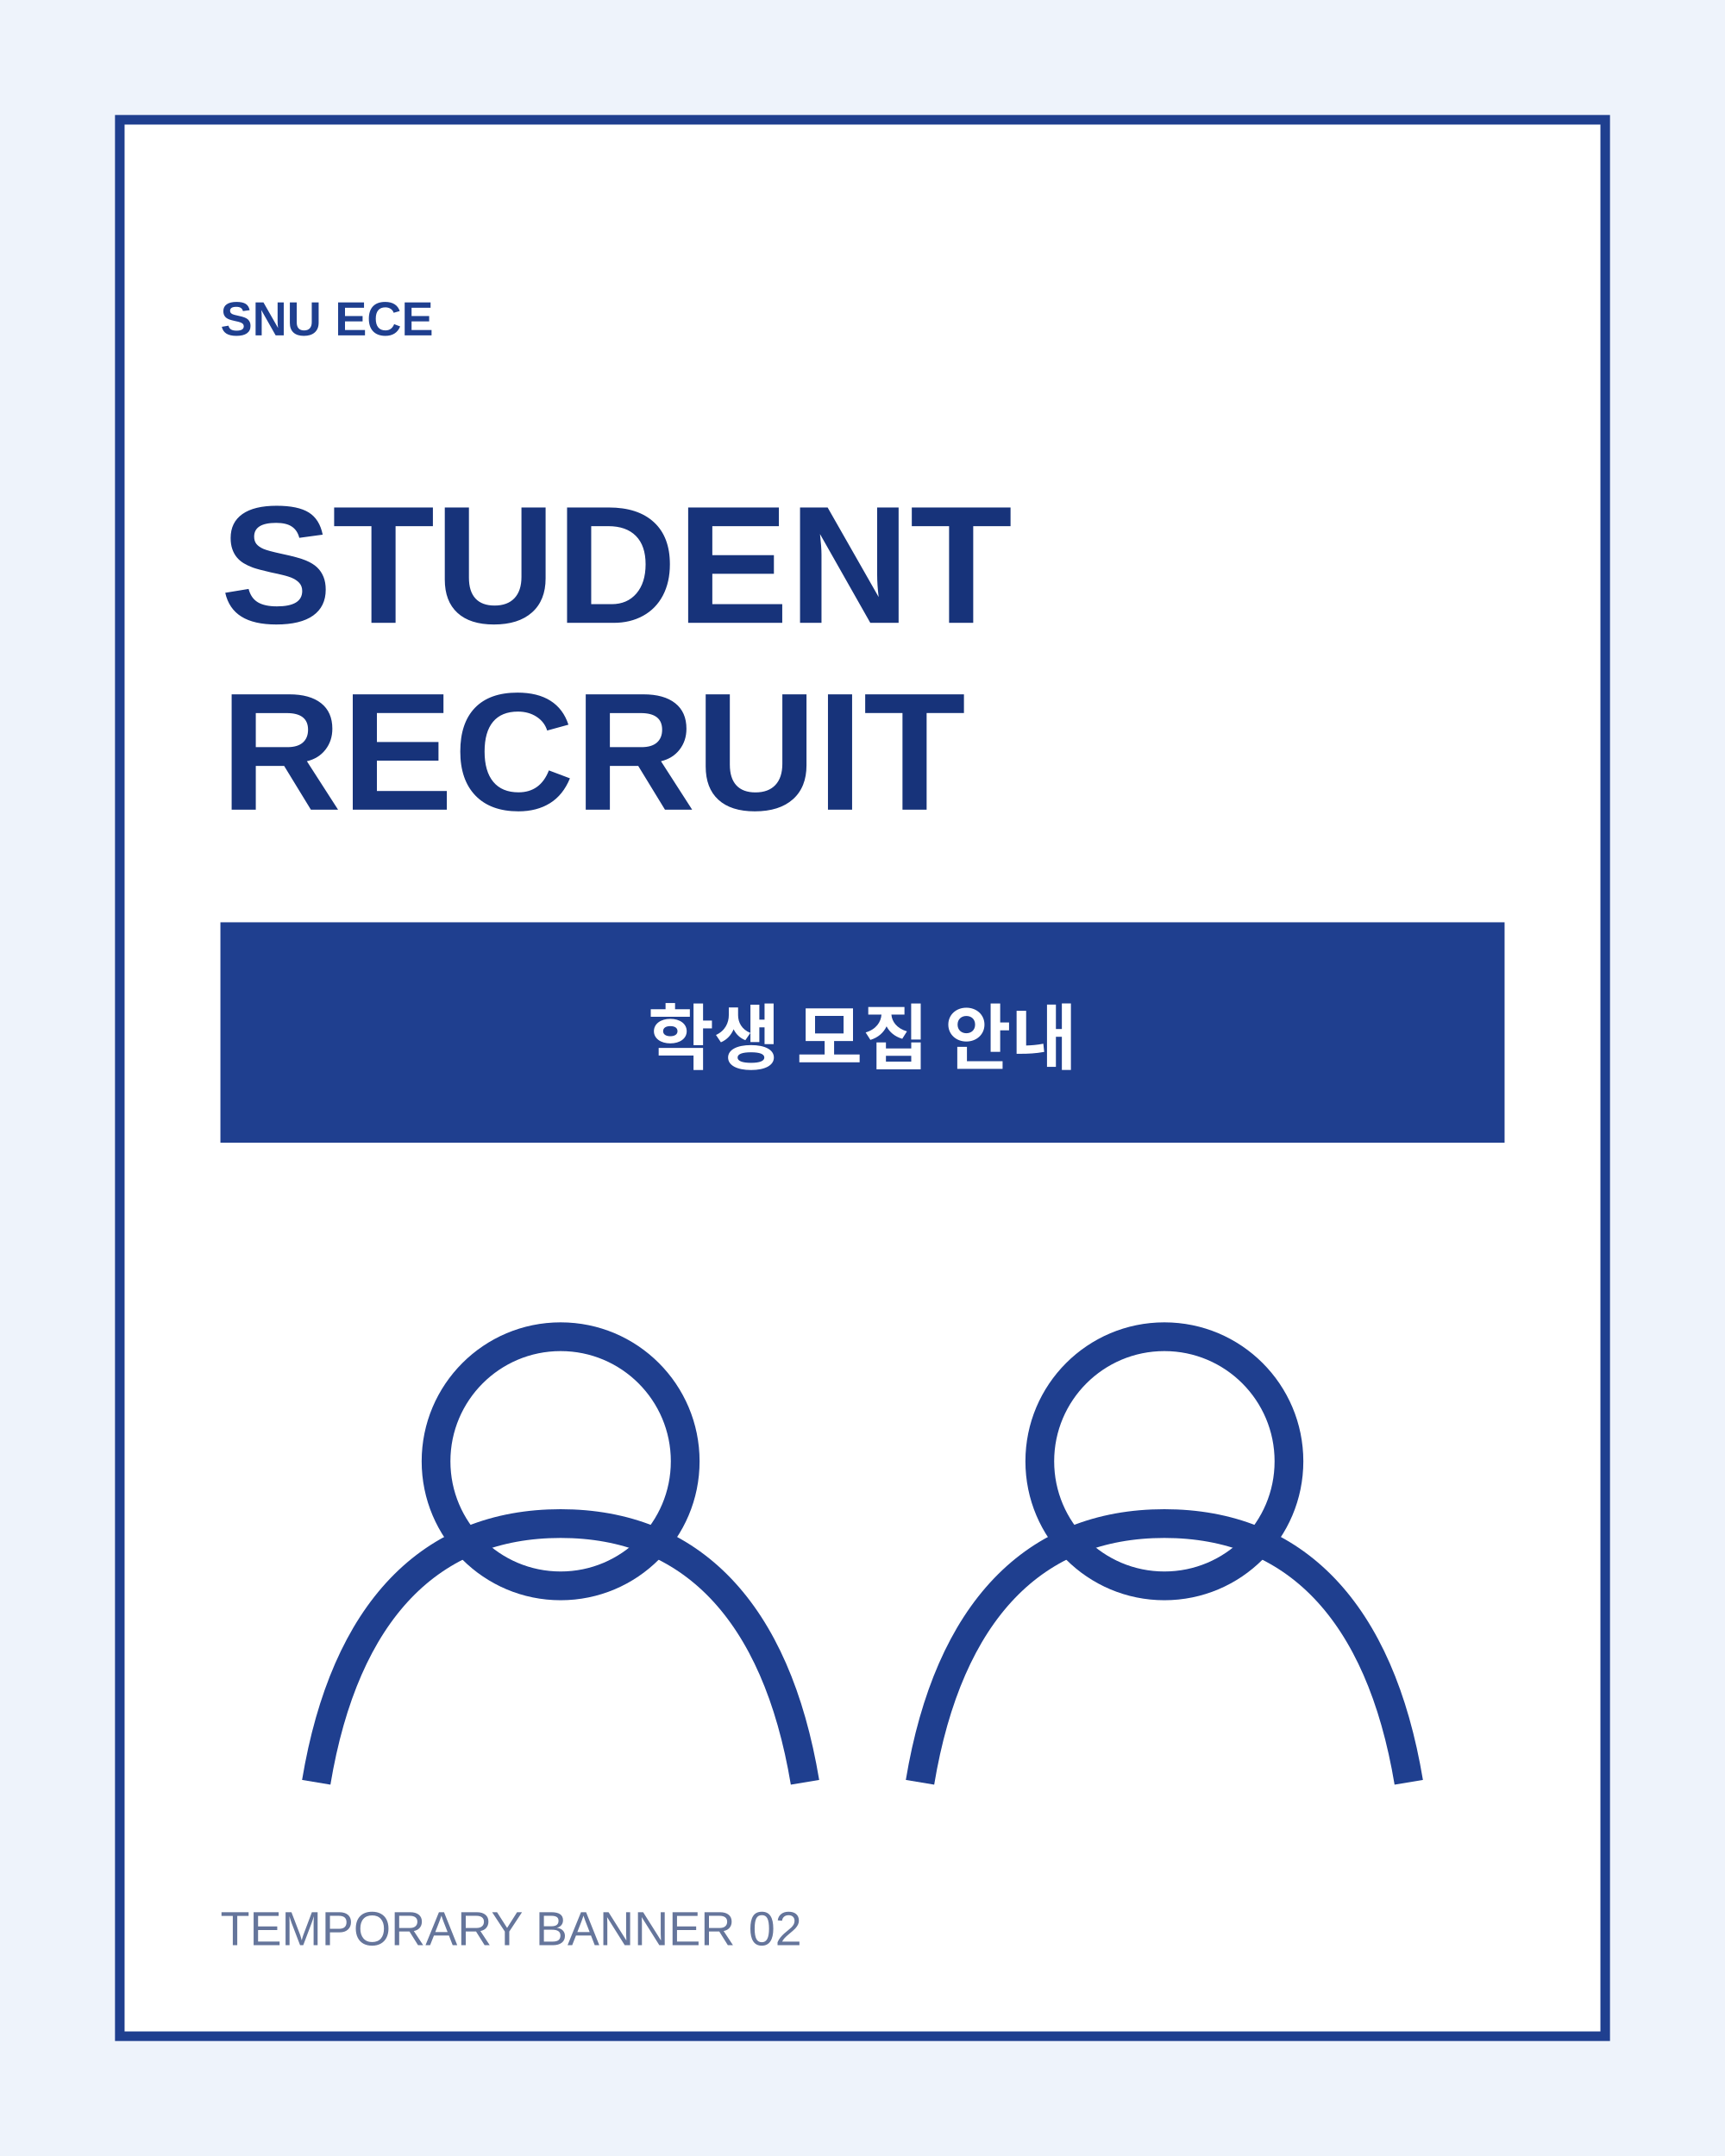
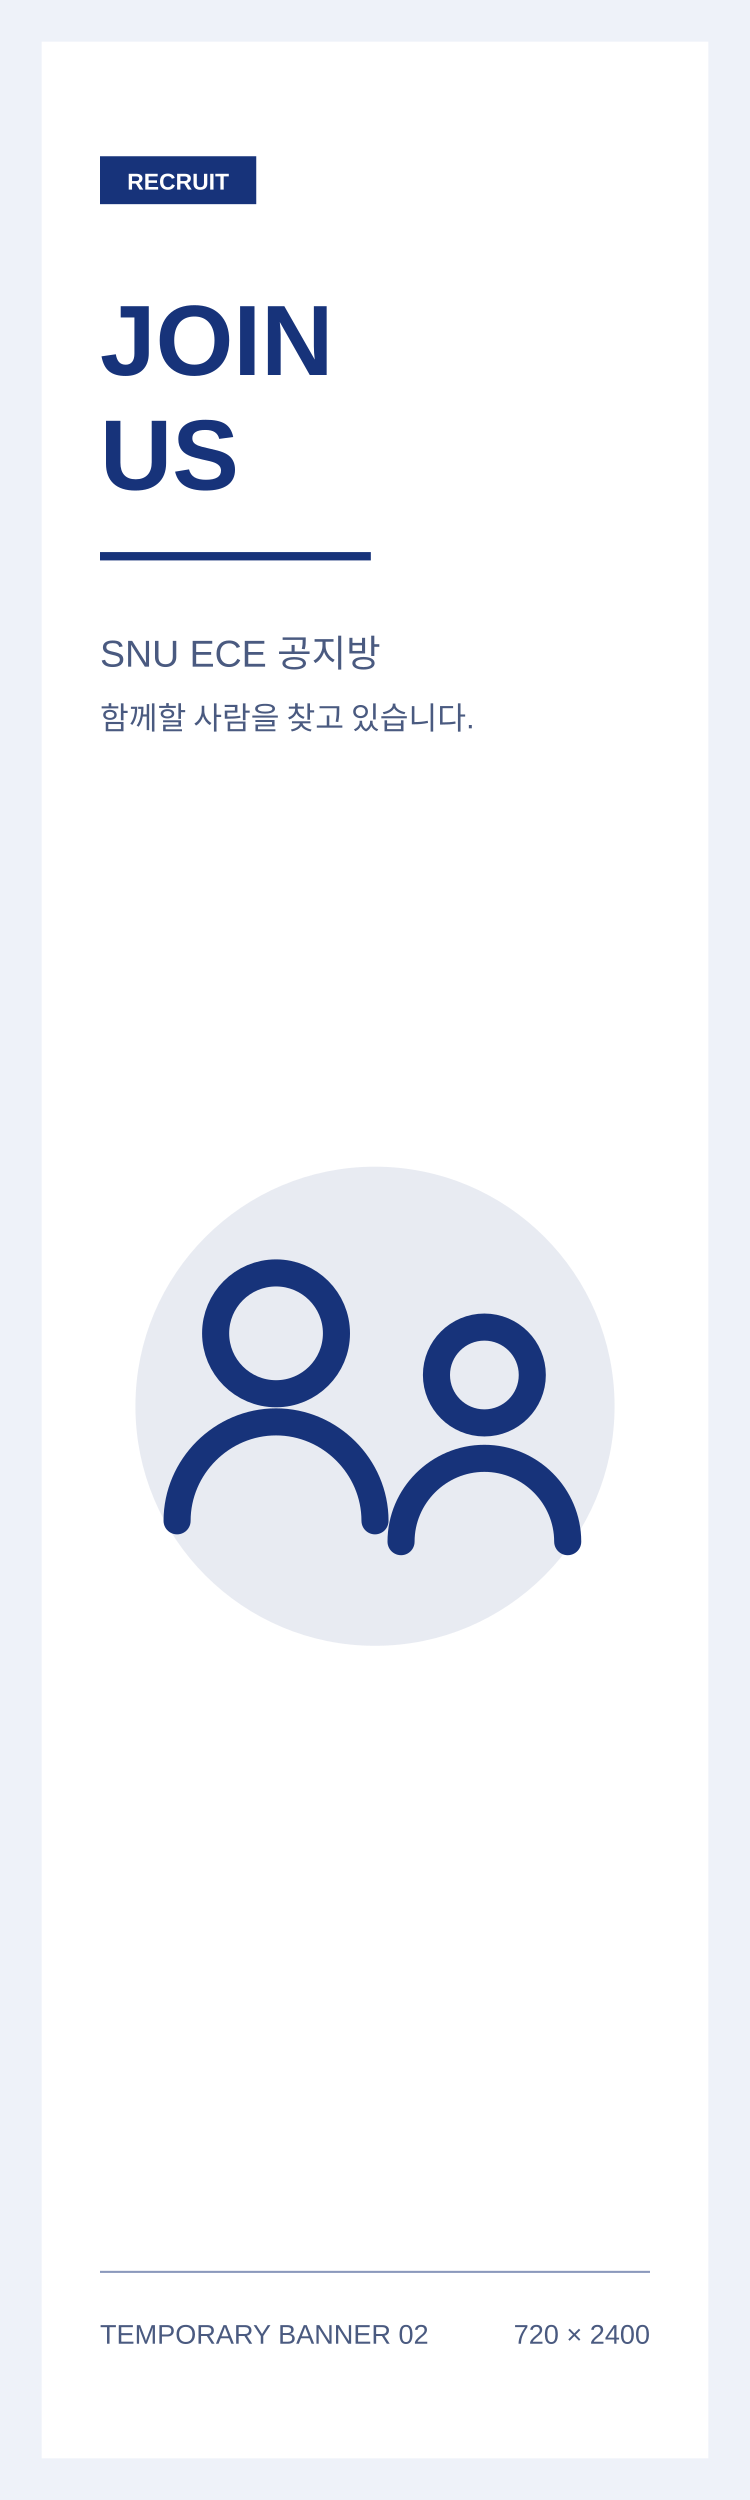
- <svg xmlns="http://www.w3.org/2000/svg" viewBox="0 0 720 900" role="img" aria-labelledby="title desc">
-   <rect width="720" height="900" fill="#eef3fb" />
-   <rect x="50" y="50" width="620" height="800" fill="#fff" stroke="#1f3f8f" stroke-width="4" />
-   <text x="92" y="140" fill="#1f3f8f" font-family="Arial, sans-serif" font-size="20" font-weight="700">SNU ECE</text>
-   <text x="92" y="260" fill="#17337a" font-family="Arial, sans-serif" font-size="70" font-weight="800">STUDENT</text>
-   <text x="92" y="338" fill="#17337a" font-family="Arial, sans-serif" font-size="70" font-weight="800">RECRUIT</text>
-   <rect x="92" y="385" width="536" height="92" fill="#1f3f8f" />
-   <text x="360" y="444" fill="#fff" font-family="Arial, sans-serif" font-size="30" font-weight="700" text-anchor="middle">학생 모집 안내</text>
-   <g fill="none" stroke="#1f3f8f" stroke-width="12">
-     <circle cx="234" cy="610" r="52" />
-     <circle cx="486" cy="610" r="52" />
-     <path d="M132 744c12-72 48-108 102-108s90 36 102 108M384 744c12-72 48-108 102-108s90 36 102 108" />
+ <svg xmlns="http://www.w3.org/2000/svg" viewBox="0 0 720 2400" role="img" aria-labelledby="t d">
+   <rect width="720" height="2400" fill="#eef2f9" />
+   <rect x="40" y="40" width="640" height="2320" fill="#ffffff" />
+   <rect x="96" y="150" width="150" height="46" fill="#17337a" />
+   <text x="171" y="182" fill="#ffffff" font-family="Arial, sans-serif" font-size="22" font-weight="700" text-anchor="middle">RECRUIT</text>
+   <text x="96" y="360" fill="#17337a" font-family="Arial, sans-serif" font-size="96" font-weight="800">JOIN</text>
+   <text x="96" y="470" fill="#17337a" font-family="Arial, sans-serif" font-size="96" font-weight="800">US</text>
+   <rect x="96" y="530" width="260" height="8" fill="#17337a" />
+   <text x="96" y="640" fill="#4a5a80" font-family="Arial, sans-serif" font-size="36">SNU ECE 공지방</text>
+   <text x="96" y="700" fill="#4a5a80" font-family="Arial, sans-serif" font-size="30">함께할 사람을 찾고 있습니다.</text>
+   <g transform="translate(360 1350)">
+     <circle cx="0" cy="0" r="230" fill="#17337a" opacity=".10" />
+     <g fill="none" stroke="#17337a" stroke-width="26" stroke-linecap="round">
+       <circle cx="-95" cy="-70" r="58" />
+       <path d="M-190 110c0-52 43-95 95-95s95 43 95 95" />
+       <circle cx="105" cy="-30" r="46" />
+       <path d="M25 130c0-44 36-80 80-80s80 36 80 80" />
+     </g>
  </g>
-   <text x="92" y="812" fill="#65759b" font-family="Arial, sans-serif" font-size="20">TEMPORARY BANNER 02</text>
+   <rect x="96" y="2180" width="528" height="2" fill="#17337a" opacity=".5" />
+   <text x="96" y="2250" fill="#4a5a80" font-family="Arial, sans-serif" font-size="26">TEMPORARY BANNER 02</text>
+   <text x="624" y="2250" fill="#4a5a80" font-family="Arial, sans-serif" font-size="26" text-anchor="end">720 × 2400</text>
</svg>
